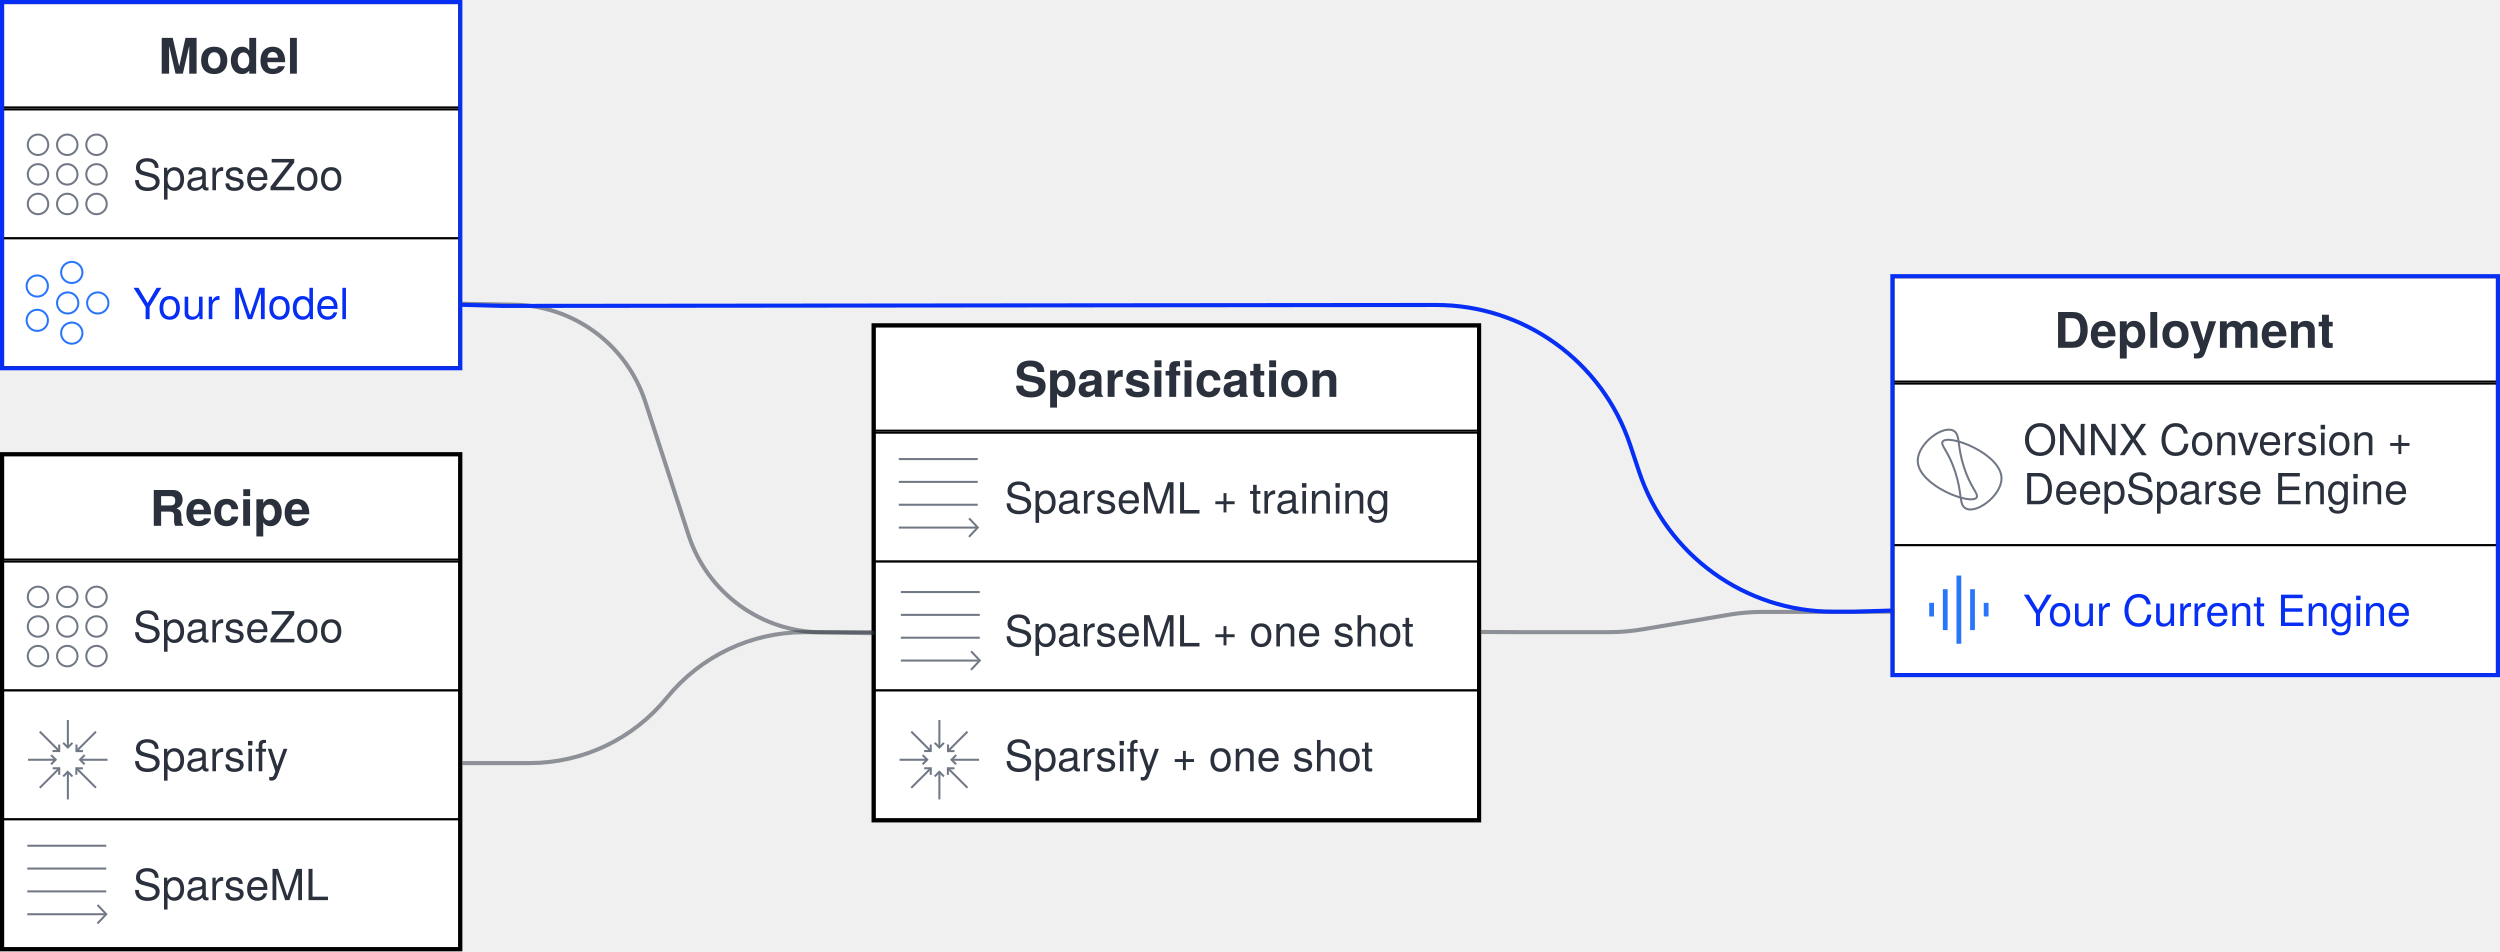
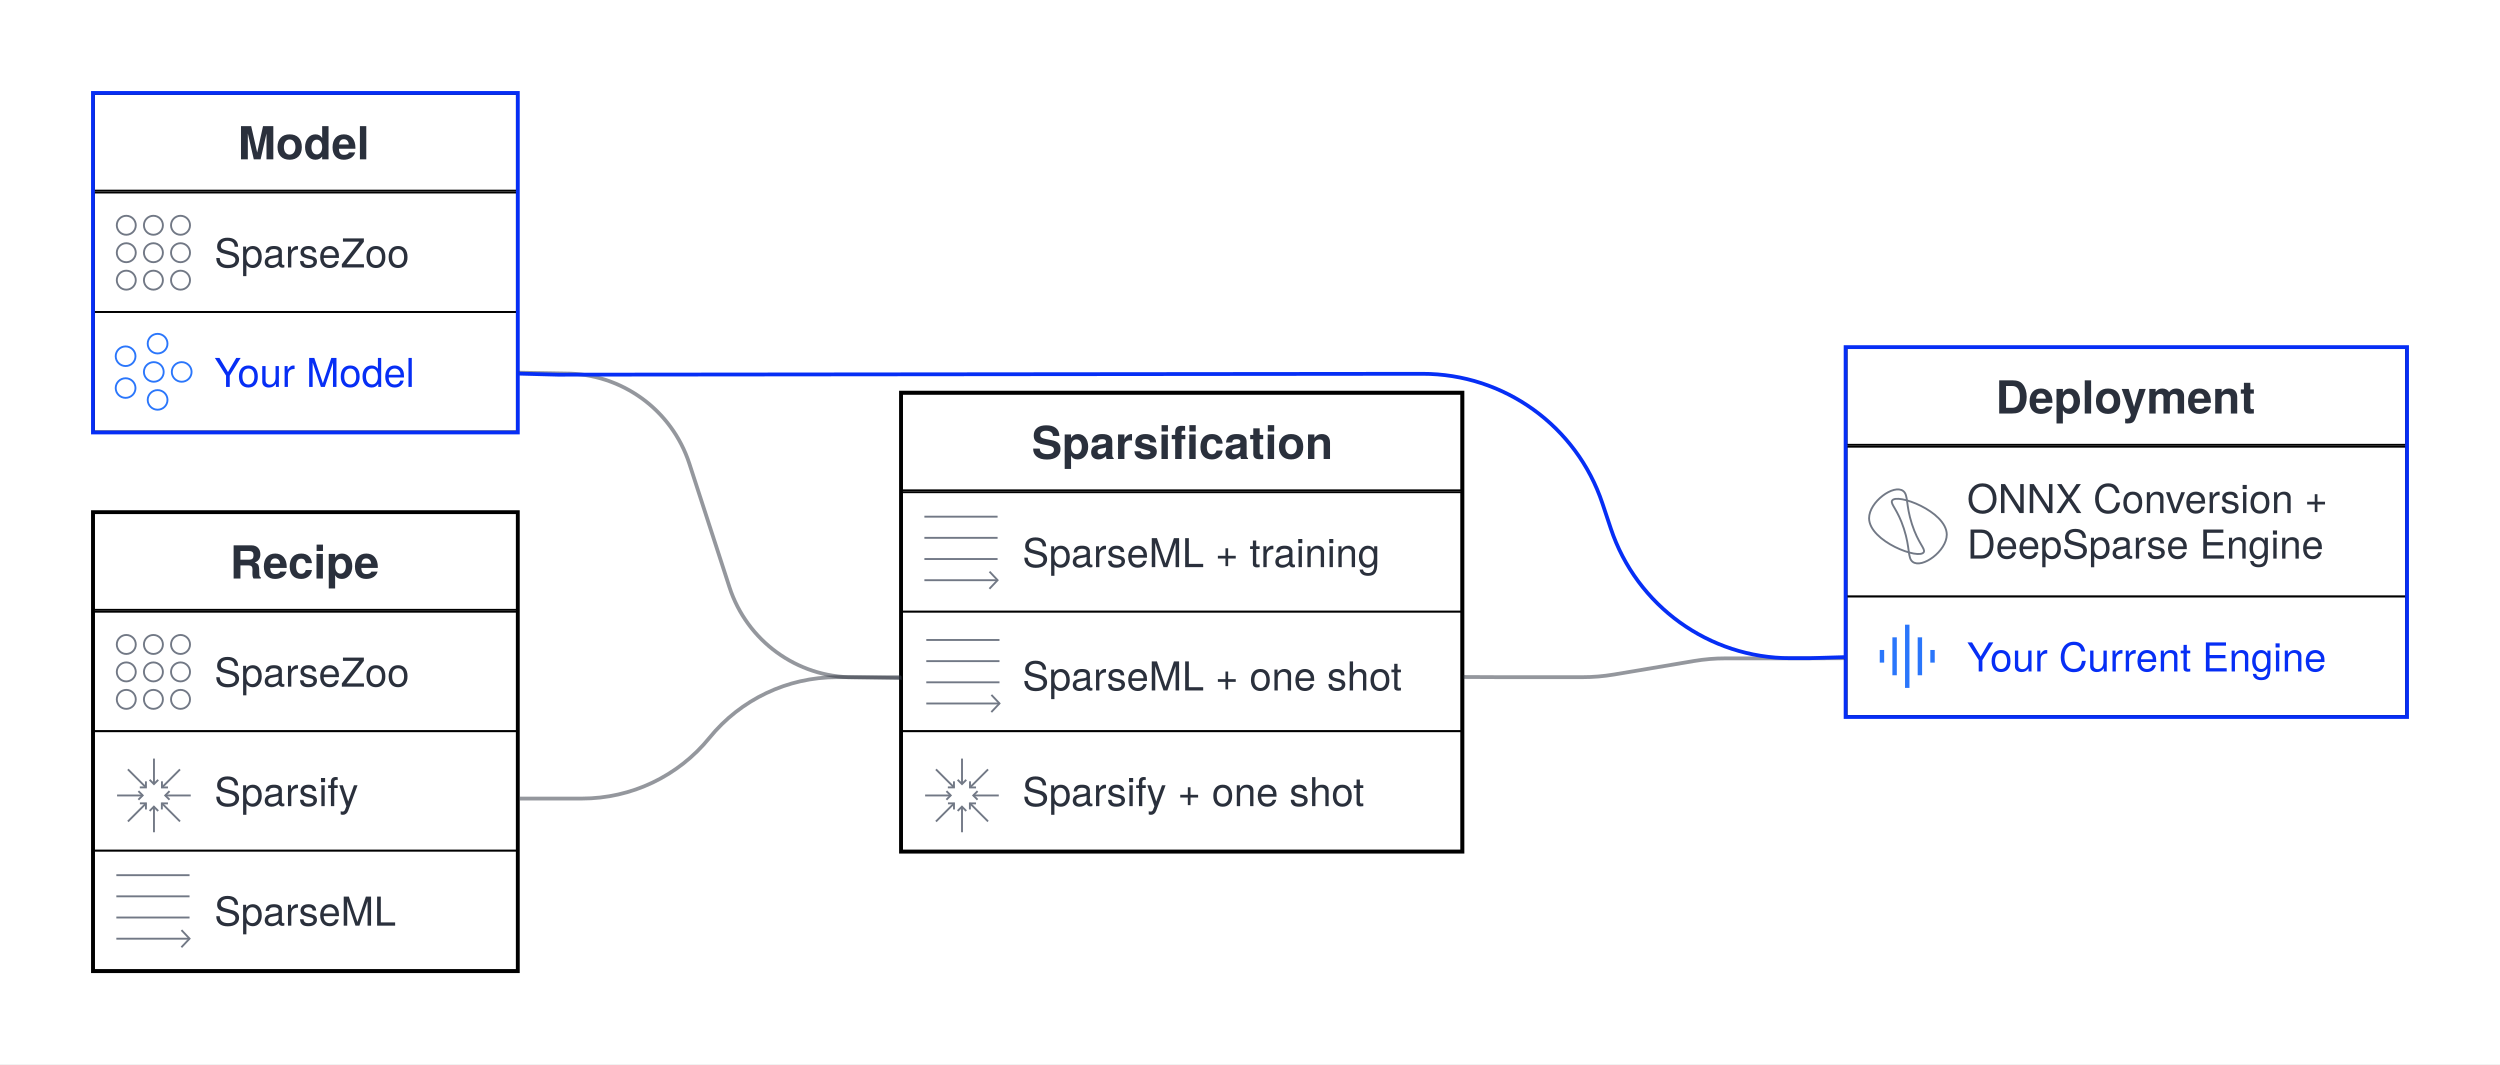
- <svg xmlns="http://www.w3.org/2000/svg" width="1222px" height="465px" viewBox="0 0 1222 465" version="1.1">
+ <svg xmlns="http://www.w3.org/2000/svg" width="1318px" height="561px" viewBox="0 0 1318 561" version="1.1">
  <defs>
    <filter id="filter-1">
      <feColorMatrix in="SourceGraphic" type="matrix" values="0 0 0 0 0.165 0 0 0 0 0.188 0 0 0 0 0.235 0 0 0 1 0" />
    </filter>
    <filter id="filter-2">
      <feColorMatrix in="SourceGraphic" type="matrix" values="0 0 0 0 0.024 0 0 0 0 0.18 0 0 0 0 0.961 0 0 0 1 0" />
    </filter>
    <filter id="filter-3">
      <feColorMatrix in="SourceGraphic" type="matrix" values="0 0 0 0 0.165 0 0 0 0 0.188 0 0 0 0 0.235 0 0 0 1 0" />
    </filter>
    <filter id="filter-4">
      <feColorMatrix in="SourceGraphic" type="matrix" values="0 0 0 0 0.165 0 0 0 0 0.188 0 0 0 0 0.235 0 0 0 1 0" />
    </filter>
    <filter id="filter-5">
      <feColorMatrix in="SourceGraphic" type="matrix" values="0 0 0 0 0.165 0 0 0 0 0.188 0 0 0 0 0.235 0 0 0 1 0" />
    </filter>
    <filter id="filter-6">
      <feColorMatrix in="SourceGraphic" type="matrix" values="0 0 0 0 0.165 0 0 0 0 0.188 0 0 0 0 0.235 0 0 0 1 0" />
    </filter>
    <filter id="filter-7">
      <feColorMatrix in="SourceGraphic" type="matrix" values="0 0 0 0 0.165 0 0 0 0 0.188 0 0 0 0 0.235 0 0 0 1 0" />
    </filter>
    <filter id="filter-8">
      <feColorMatrix in="SourceGraphic" type="matrix" values="0 0 0 0 0.165 0 0 0 0 0.188 0 0 0 0 0.235 0 0 0 1 0" />
    </filter>
    <filter id="filter-9">
      <feColorMatrix in="SourceGraphic" type="matrix" values="0 0 0 0 0.165 0 0 0 0 0.188 0 0 0 0 0.235 0 0 0 1 0" />
    </filter>
    <filter id="filter-10">
      <feColorMatrix in="SourceGraphic" type="matrix" values="0 0 0 0 0.024 0 0 0 0 0.18 0 0 0 0 0.961 0 0 0 1 0" />
    </filter>
  </defs>
  <g id="flow-deployent-model_baseline-engine_baseline" stroke="none" stroke-width="1" fill="none" fill-rule="evenodd">
-     <g id="card-model">
+     <rect fill="#FFFFFF" x="0" y="0" width="1318" height="561" />
+     <g id="card-model" transform="translate(48, 48)">
      <g id="title" transform="translate(1, 1)">
        <rect id="container" stroke="#000000" fill="#FFFFFF" x="0.5" y="0.5" width="223" height="51" />
        <text font-family="HelveticaNeue-Bold, Helvetica Neue" font-size="24" font-weight="bold" fill="#2A303C">
          <tspan x="76.468" y="35">Model</tspan>
        </text>
      </g>
      <g id="row-sparsezoo" transform="translate(1, 53)">
        <rect id="container" stroke="#000000" fill="#FFFFFF" x="0.5" y="0.5" width="223" height="63" />
        <text id="title" font-family="HelveticaNeue, Helvetica Neue" font-size="21" font-weight="normal" fill="#2A303C">
          <tspan x="64" y="40">SparseZoo</tspan>
        </text>
        <g filter="url(#filter-1)" id="icon">
          <g transform="translate(12, 12)">
            <circle id="Oval" stroke="#000000" cx="5.578" cy="5.762" r="5.005" />
            <circle id="Oval" stroke="#000000" cx="19.881" cy="5.762" r="5.005" />
            <circle id="Oval" stroke="#000000" cx="34.173" cy="5.762" r="5.005" />
            <circle id="Oval" stroke="#000000" cx="5.578" cy="20.227" r="5.005" />
            <circle id="Oval" stroke="#000000" cx="19.881" cy="20.227" r="5.005" />
            <circle id="Oval" stroke="#000000" cx="34.173" cy="20.227" r="5.005" />
            <circle id="Oval" stroke="#000000" cx="5.578" cy="34.703" r="5.005" />
            <circle id="Oval" stroke="#000000" cx="19.881" cy="34.703" r="5.005" />
            <circle id="Oval" stroke="#000000" cx="34.173" cy="34.703" r="5.005" />
          </g>
        </g>
      </g>
      <g id="row-yours" transform="translate(1, 116)">
        <rect id="container" stroke="#000000" fill="#FFFFFF" x="0.5" y="0.5" width="223" height="63" />
        <text id="title" font-family="HelveticaNeue, Helvetica Neue" font-size="21" font-weight="normal" fill="#062EF5">
          <tspan x="64" y="40">Your Model</tspan>
        </text>
        <g filter="url(#filter-2)" id="icon">
          <g transform="translate(12, 12)">
            <ellipse id="Oval" stroke="#000000" cx="22.085" cy="5.169" rx="5.214" ry="5.169" />
            <ellipse id="Oval" stroke="#000000" cx="5.214" cy="11.803" rx="5.214" ry="5.169" />
            <ellipse id="Oval" stroke="#000000" cx="20.085" cy="20.085" rx="5.214" ry="5.169" />
            <ellipse id="Oval" stroke="#000000" cx="34.786" cy="20.085" rx="5.214" ry="5.169" />
            <ellipse id="Oval" stroke="#000000" cx="5.214" cy="28.581" rx="5.214" ry="5.169" />
            <ellipse id="Oval" stroke="#000000" cx="22.085" cy="34.831" rx="5.214" ry="5.169" />
          </g>
        </g>
      </g>
      <rect id="border" stroke="#062EF5" stroke-width="2" x="1" y="1" width="224" height="179" />
    </g>
-     <g id="card-recipe" transform="translate(0, 221)">
+     <g id="card-recipe" transform="translate(48, 269)">
      <g id="title" transform="translate(1, 1)">
        <rect id="container" stroke="#000000" fill="#FFFFFF" x="0.5" y="0.5" width="223" height="51" />
        <text font-family="HelveticaNeue-Bold, Helvetica Neue" font-size="24" font-weight="bold" fill="#2A303C">
          <tspan x="72.244" y="35">Recipe</tspan>
        </text>
      </g>
      <g id="row-sparsezoo" transform="translate(1, 53)">
        <rect id="container" stroke="#000000" fill="#FFFFFF" x="0.5" y="0.5" width="223" height="63" />
        <text id="title" font-family="HelveticaNeue, Helvetica Neue" font-size="21" font-weight="normal" fill="#2A303C">
          <tspan x="64" y="40">SparseZoo</tspan>
        </text>
        <g filter="url(#filter-3)" id="icon">
          <g transform="translate(12, 12)">
            <circle id="Oval" stroke="#000000" cx="5.578" cy="5.762" r="5.005" />
            <circle id="Oval" stroke="#000000" cx="19.881" cy="5.762" r="5.005" />
            <circle id="Oval" stroke="#000000" cx="34.173" cy="5.762" r="5.005" />
            <circle id="Oval" stroke="#000000" cx="5.578" cy="20.227" r="5.005" />
            <circle id="Oval" stroke="#000000" cx="19.881" cy="20.227" r="5.005" />
            <circle id="Oval" stroke="#000000" cx="34.173" cy="20.227" r="5.005" />
            <circle id="Oval" stroke="#000000" cx="5.578" cy="34.703" r="5.005" />
            <circle id="Oval" stroke="#000000" cx="19.881" cy="34.703" r="5.005" />
            <circle id="Oval" stroke="#000000" cx="34.173" cy="34.703" r="5.005" />
          </g>
        </g>
      </g>
      <g id="row-sparsify" transform="translate(1, 116)">
        <rect id="container" stroke="#000000" fill="#FFFFFF" x="0.5" y="0.5" width="223" height="63" />
        <text id="title" font-family="HelveticaNeue, Helvetica Neue" font-size="21" font-weight="normal" fill="#2A303C">
          <tspan x="64" y="40">Sparsify</tspan>
        </text>
        <g filter="url(#filter-4)" id="icon">
          <g transform="translate(12, 14)">
            <line x1="20.171" y1="0.924" x2="20.171" y2="14.371" id="Path" stroke="#000000" />
            <polyline id="Path" stroke="#000000" points="22.41 12.124 20.162 14.371 17.876 12.095" />
            <polyline id="Path" stroke="#000000" points="17.876 28.524 20.133 26.267 22.41 28.552" />
            <line x1="20.171" y1="26.238" x2="20.171" y2="39.762" id="Path" stroke="#000000" />
            <line x1="39.562" y1="20.371" x2="26.114" y2="20.371" id="Path" stroke="#000000" />
            <polyline id="Path" stroke="#000000" points="28.371 22.61 26.114 20.362 28.39 18.076" />
            <polyline id="Path" stroke="#000000" points="11.962 18.076 14.219 20.333 11.943 22.61" />
            <line x1="14.248" y1="20.371" x2="0.724" y2="20.371" id="Path" stroke="#000000" />
            <line x1="6.429" y1="6.6" x2="15.943" y2="16.105" id="Path" stroke="#000000" />
            <polyline id="Path" stroke="#000000" points="15.933 12.924 15.933 16.114 12.705 16.114" />
            <polyline id="Path" stroke="#000000" points="24.324 27.733 24.324 24.543 27.552 24.543" />
            <line x1="24.333" y1="24.495" x2="33.895" y2="34.057" id="Path" stroke="#000000" />
            <line x1="33.895" y1="6.629" x2="24.381" y2="16.143" id="Path" stroke="#000000" />
            <polyline id="Path" stroke="#000000" points="27.562 16.133 24.381 16.133 24.381 12.914" />
            <polyline id="Path" stroke="#000000" points="12.762 24.524 15.943 24.524 15.943 27.752" />
            <line x1="16" y1="24.533" x2="6.429" y2="34.095" id="Path" stroke="#000000" />
          </g>
        </g>
      </g>
      <g id="row-sparseml" transform="translate(1, 179)">
        <rect id="container" stroke="#000000" fill="#FFFFFF" x="0.5" y="0.5" width="223" height="63" />
        <text id="title" font-family="HelveticaNeue, Helvetica Neue" font-size="21" font-weight="normal" fill="#2A303C">
          <tspan x="64" y="40">SparseML</tspan>
        </text>
        <g filter="url(#filter-5)" id="icon">
          <g transform="translate(12, 12)">
            <line x1="0.335" y1="1.394" x2="38.93" y2="1.394" id="Path" stroke="#000000" />
            <line x1="0.335" y1="12.549" x2="38.93" y2="12.549" id="Path" stroke="#000000" />
            <line x1="0.335" y1="23.714" x2="38.93" y2="23.714" id="Path" stroke="#000000" />
            <line x1="38.93" y1="34.88" x2="0.335" y2="34.88" id="Path" stroke="#000000" />
            <polyline id="Path" stroke="#000000" points="34.67 30.354 38.93 34.857 34.627 39.406" />
          </g>
        </g>
      </g>
      <rect id="border" stroke="#000000" stroke-width="2" x="1" y="1" width="224" height="242" />
    </g>
-     <g id="card-sparsification" transform="translate(426, 158)">
+     <g id="card-sparsification" transform="translate(474, 206)">
      <g id="title" transform="translate(1, 1)">
        <rect id="container" stroke="#000000" fill="#FFFFFF" x="0.5" y="0.5" width="295" height="51" />
        <text font-family="HelveticaNeue-Bold, Helvetica Neue" font-size="24" font-weight="bold" fill="#2A303C">
          <tspan x="68.908" y="35">Sparsification</tspan>
        </text>
      </g>
      <g id="row-sparseml-training" transform="translate(1, 53)">
        <rect id="container" stroke="#000000" fill="#FFFFFF" x="0.5" y="0.5" width="295" height="63" />
        <text id="title" font-family="HelveticaNeue, Helvetica Neue" font-size="21" font-weight="normal" fill="#2A303C">
          <tspan x="64" y="40">SparseML + training</tspan>
        </text>
        <g filter="url(#filter-6)" id="icon">
          <g transform="translate(12, 12)">
            <line x1="0.335" y1="1.394" x2="38.93" y2="1.394" id="Path" stroke="#000000" />
            <line x1="0.335" y1="12.549" x2="38.93" y2="12.549" id="Path" stroke="#000000" />
            <line x1="0.335" y1="23.714" x2="38.93" y2="23.714" id="Path" stroke="#000000" />
            <line x1="38.93" y1="34.88" x2="0.335" y2="34.88" id="Path" stroke="#000000" />
            <polyline id="Path" stroke="#000000" points="34.67 30.354 38.93 34.857 34.627 39.406" />
          </g>
        </g>
      </g>
      <g id="row-sparsify" transform="translate(1, 116)">
        <rect id="container" stroke="#000000" fill="#FFFFFF" x="0.5" y="0.5" width="295" height="63" />
        <text id="title" font-family="HelveticaNeue, Helvetica Neue" font-size="21" font-weight="normal" fill="#2A303C">
          <tspan x="64" y="42">SparseML + one shot</tspan>
        </text>
        <g filter="url(#filter-7)" id="icon">
          <g transform="translate(13, 14)">
            <line x1="0.335" y1="1.394" x2="38.93" y2="1.394" id="Path" stroke="#000000" />
            <line x1="0.335" y1="12.549" x2="38.93" y2="12.549" id="Path" stroke="#000000" />
            <line x1="0.335" y1="23.714" x2="38.93" y2="23.714" id="Path" stroke="#000000" />
            <line x1="38.93" y1="34.88" x2="0.335" y2="34.88" id="Path" stroke="#000000" />
            <polyline id="Path" stroke="#000000" points="34.67 30.354 38.93 34.857 34.627 39.406" />
          </g>
        </g>
      </g>
      <g id="row-custom" transform="translate(1, 179)">
        <rect id="container" stroke="#000000" fill="#FFFFFF" x="0.5" y="0.5" width="295" height="63" />
        <text id="title" font-family="HelveticaNeue, Helvetica Neue" font-size="21" font-weight="normal" fill="#2A303C">
          <tspan x="64" y="40">Sparsify + one shot</tspan>
        </text>
        <g filter="url(#filter-8)" id="icon">
          <g transform="translate(12, 14)">
            <line x1="20.171" y1="0.924" x2="20.171" y2="14.371" id="Path" stroke="#000000" />
            <polyline id="Path" stroke="#000000" points="22.41 12.124 20.162 14.371 17.876 12.095" />
            <polyline id="Path" stroke="#000000" points="17.876 28.524 20.133 26.267 22.41 28.552" />
            <line x1="20.171" y1="26.238" x2="20.171" y2="39.762" id="Path" stroke="#000000" />
            <line x1="39.562" y1="20.371" x2="26.114" y2="20.371" id="Path" stroke="#000000" />
            <polyline id="Path" stroke="#000000" points="28.371 22.61 26.114 20.362 28.39 18.076" />
            <polyline id="Path" stroke="#000000" points="11.962 18.076 14.219 20.333 11.943 22.61" />
            <line x1="14.248" y1="20.371" x2="0.724" y2="20.371" id="Path" stroke="#000000" />
            <line x1="6.429" y1="6.6" x2="15.943" y2="16.105" id="Path" stroke="#000000" />
            <polyline id="Path" stroke="#000000" points="15.933 12.924 15.933 16.114 12.705 16.114" />
            <polyline id="Path" stroke="#000000" points="24.324 27.733 24.324 24.543 27.552 24.543" />
            <line x1="24.333" y1="24.495" x2="33.895" y2="34.057" id="Path" stroke="#000000" />
            <line x1="33.895" y1="6.629" x2="24.381" y2="16.143" id="Path" stroke="#000000" />
            <polyline id="Path" stroke="#000000" points="27.562 16.133 24.381 16.133 24.381 12.914" />
            <polyline id="Path" stroke="#000000" points="12.762 24.524 15.943 24.524 15.943 27.752" />
            <line x1="16" y1="24.533" x2="6.429" y2="34.095" id="Path" stroke="#000000" />
          </g>
        </g>
      </g>
      <rect id="border" stroke="#000000" stroke-width="2" x="1" y="1" width="296" height="242" />
    </g>
-     <g id="card-deployment" transform="translate(924, 134)">
+     <g id="card-deployment" transform="translate(972, 182)">
      <g id="title" transform="translate(1, 1)">
        <rect id="container" stroke="#000000" fill="#FFFFFF" x="0.5" y="0.5" width="295" height="51" />
        <text font-family="HelveticaNeue-Bold, Helvetica Neue" font-size="24" font-weight="bold" fill="#2A303C">
          <tspan x="79.132" y="35">Deployment</tspan>
        </text>
      </g>
      <g id="row-deepsparse" transform="translate(1, 53)">
        <rect id="container" stroke="#000000" fill="#FFFFFF" x="0.5" y="0.5" width="295" height="79" />
        <text id="title" font-family="HelveticaNeue, Helvetica Neue" font-size="21" font-weight="normal" fill="#2A303C">
          <tspan x="64" y="35.5">ONNX Conversion + </tspan>
          <tspan x="64" y="59.5">DeepSparse Engine</tspan>
        </text>
        <g filter="url(#filter-9)" id="icon">
          <g transform="translate(12, 22.5)">
            <path d="M18.38,1.37 C13.46,-2.44 0.38,7.06 0.38,15.72 C0.49,27.98 27.1,37.9 29.24,33.54 C30.12,31.76 26.24,28.92 22.99,18.85 C19.61,8.4 21.13,3.49 18.38,1.37 Z" id="Path" stroke="#000000" />
            <path d="M23.34,38.68 C28.27,42.49 41.34,32.99 41.34,24.33 C41.23,12.07 14.62,2.15 12.47,6.51 C11.6,8.29 15.47,11.13 18.73,21.2 C22.12,31.65 20.6,36.56 23.34,38.68 Z" id="Path" stroke="#000000" />
          </g>
        </g>
      </g>
      <g id="row-yours" transform="translate(1, 132)">
        <rect id="container" stroke="#000000" fill="#FFFFFF" x="0.5" y="0.5" width="295" height="63" />
        <text id="title" font-family="HelveticaNeue, Helvetica Neue" font-size="21" font-weight="normal" fill="#062EF5">
          <tspan x="64" y="40">Your Current Engine</tspan>
        </text>
        <g filter="url(#filter-10)" id="icon">
          <g transform="translate(13, 12)">
            <polygon id="Path" points="0 0 40 0 40 40 0 40" />
            <path d="M11.667,30 L14,30 L14,10 L11.667,10 L11.667,30 Z M18.333,36.667 L20.667,36.667 L20.667,3.333 L18.333,3.333 L18.333,36.667 Z M5,23.333 L7.333,23.333 L7.333,16.667 L5,16.667 L5,23.333 Z M25,30 L27.333,30 L27.333,10 L25,10 L25,30 Z M31.667,16.667 L31.667,23.333 L34,23.333 L34,16.667 L31.667,16.667 Z" id="Shape" fill="#000000" fill-rule="nonzero" />
          </g>
        </g>
      </g>
      <rect id="border" stroke="#062EF5" stroke-width="2" x="1" y="1" width="296" height="195" />
    </g>
-     <path d="M226.5,148.5 L250,148.913 C279.813,148.913 306.233,168.114 315.439,196.469 L336.561,261.531 C345.767,289.886 372.187,309.087 402,309.087 L402,309.087 L402,309.087 L426.5,309.5" id="line-model-sparsification" stroke-opacity="0.5" stroke="#2A303C" stroke-width="2" stroke-linecap="square" />
-     <path d="M227,373 L250,373 L258.769,373 C284.854,373 309.551,361.245 326,341 C342.449,320.755 367.146,309 393.231,309 L402,309 L402,309 L426,309" id="line-recipe-sparsification" stroke-opacity="0.5" stroke="#2A303C" stroke-width="2" stroke-linecap="square" />
-     <path d="M724.5,308.912 L743,309 L786.265,309 C791.844,309 797.412,308.533 802.913,307.604 L845.087,300.484 C850.588,299.555 856.156,299.088 861.735,299.088 L903.102,299.088 L903.102,299.088 L923.5,299" id="line-sparsification-deployment" stroke-opacity="0.5" stroke="#2A303C" stroke-width="2" stroke-linecap="square" />
-     <path d="M226.5,149 L246,149.53 L701.848,149.072 C744.928,149.029 783.193,176.58 796.817,217.45 L801.208,230.623 C814.819,271.457 853.033,299 896.076,299 L906,299 L906,299 L923.5,298.47" id="line-model-deployment" stroke="#062EF5" stroke-width="2" stroke-linecap="square" />
+     <path d="M274.5,196.5 L298,196.913 C327.813,196.913 354.233,216.114 363.439,244.469 L384.561,309.531 C393.767,337.886 420.187,357.087 450,357.087 L450,357.087 L450,357.087 L474.5,357.5" id="line-model-sparsification" stroke-opacity="0.5" stroke="#2A303C" stroke-width="2" stroke-linecap="square" />
+     <path d="M275,421 L298,421 L306.769,421 C332.854,421 357.551,409.245 374,389 C390.449,368.755 415.146,357 441.231,357 L450,357 L450,357 L474,357" id="line-recipe-sparsification" stroke-opacity="0.5" stroke="#2A303C" stroke-width="2" stroke-linecap="square" />
+     <path d="M772.5,356.912 L791,357 L834.265,357 C839.844,357 845.412,356.533 850.913,355.604 L893.087,348.484 C898.588,347.555 904.156,347.088 909.735,347.088 L951.102,347.088 L951.102,347.088 L971.5,347" id="line-sparsification-deployment" stroke-opacity="0.5" stroke="#2A303C" stroke-width="2" stroke-linecap="square" />
+     <path d="M274.5,197 L294,197.53 L749.848,197.072 C792.928,197.029 831.193,224.58 844.817,265.45 L849.208,278.623 C862.819,319.457 901.033,347 944.076,347 L954,347 L954,347 L971.5,346.47" id="line-model-deployment" stroke="#062EF5" stroke-width="2" stroke-linecap="square" />
  </g>
</svg>
